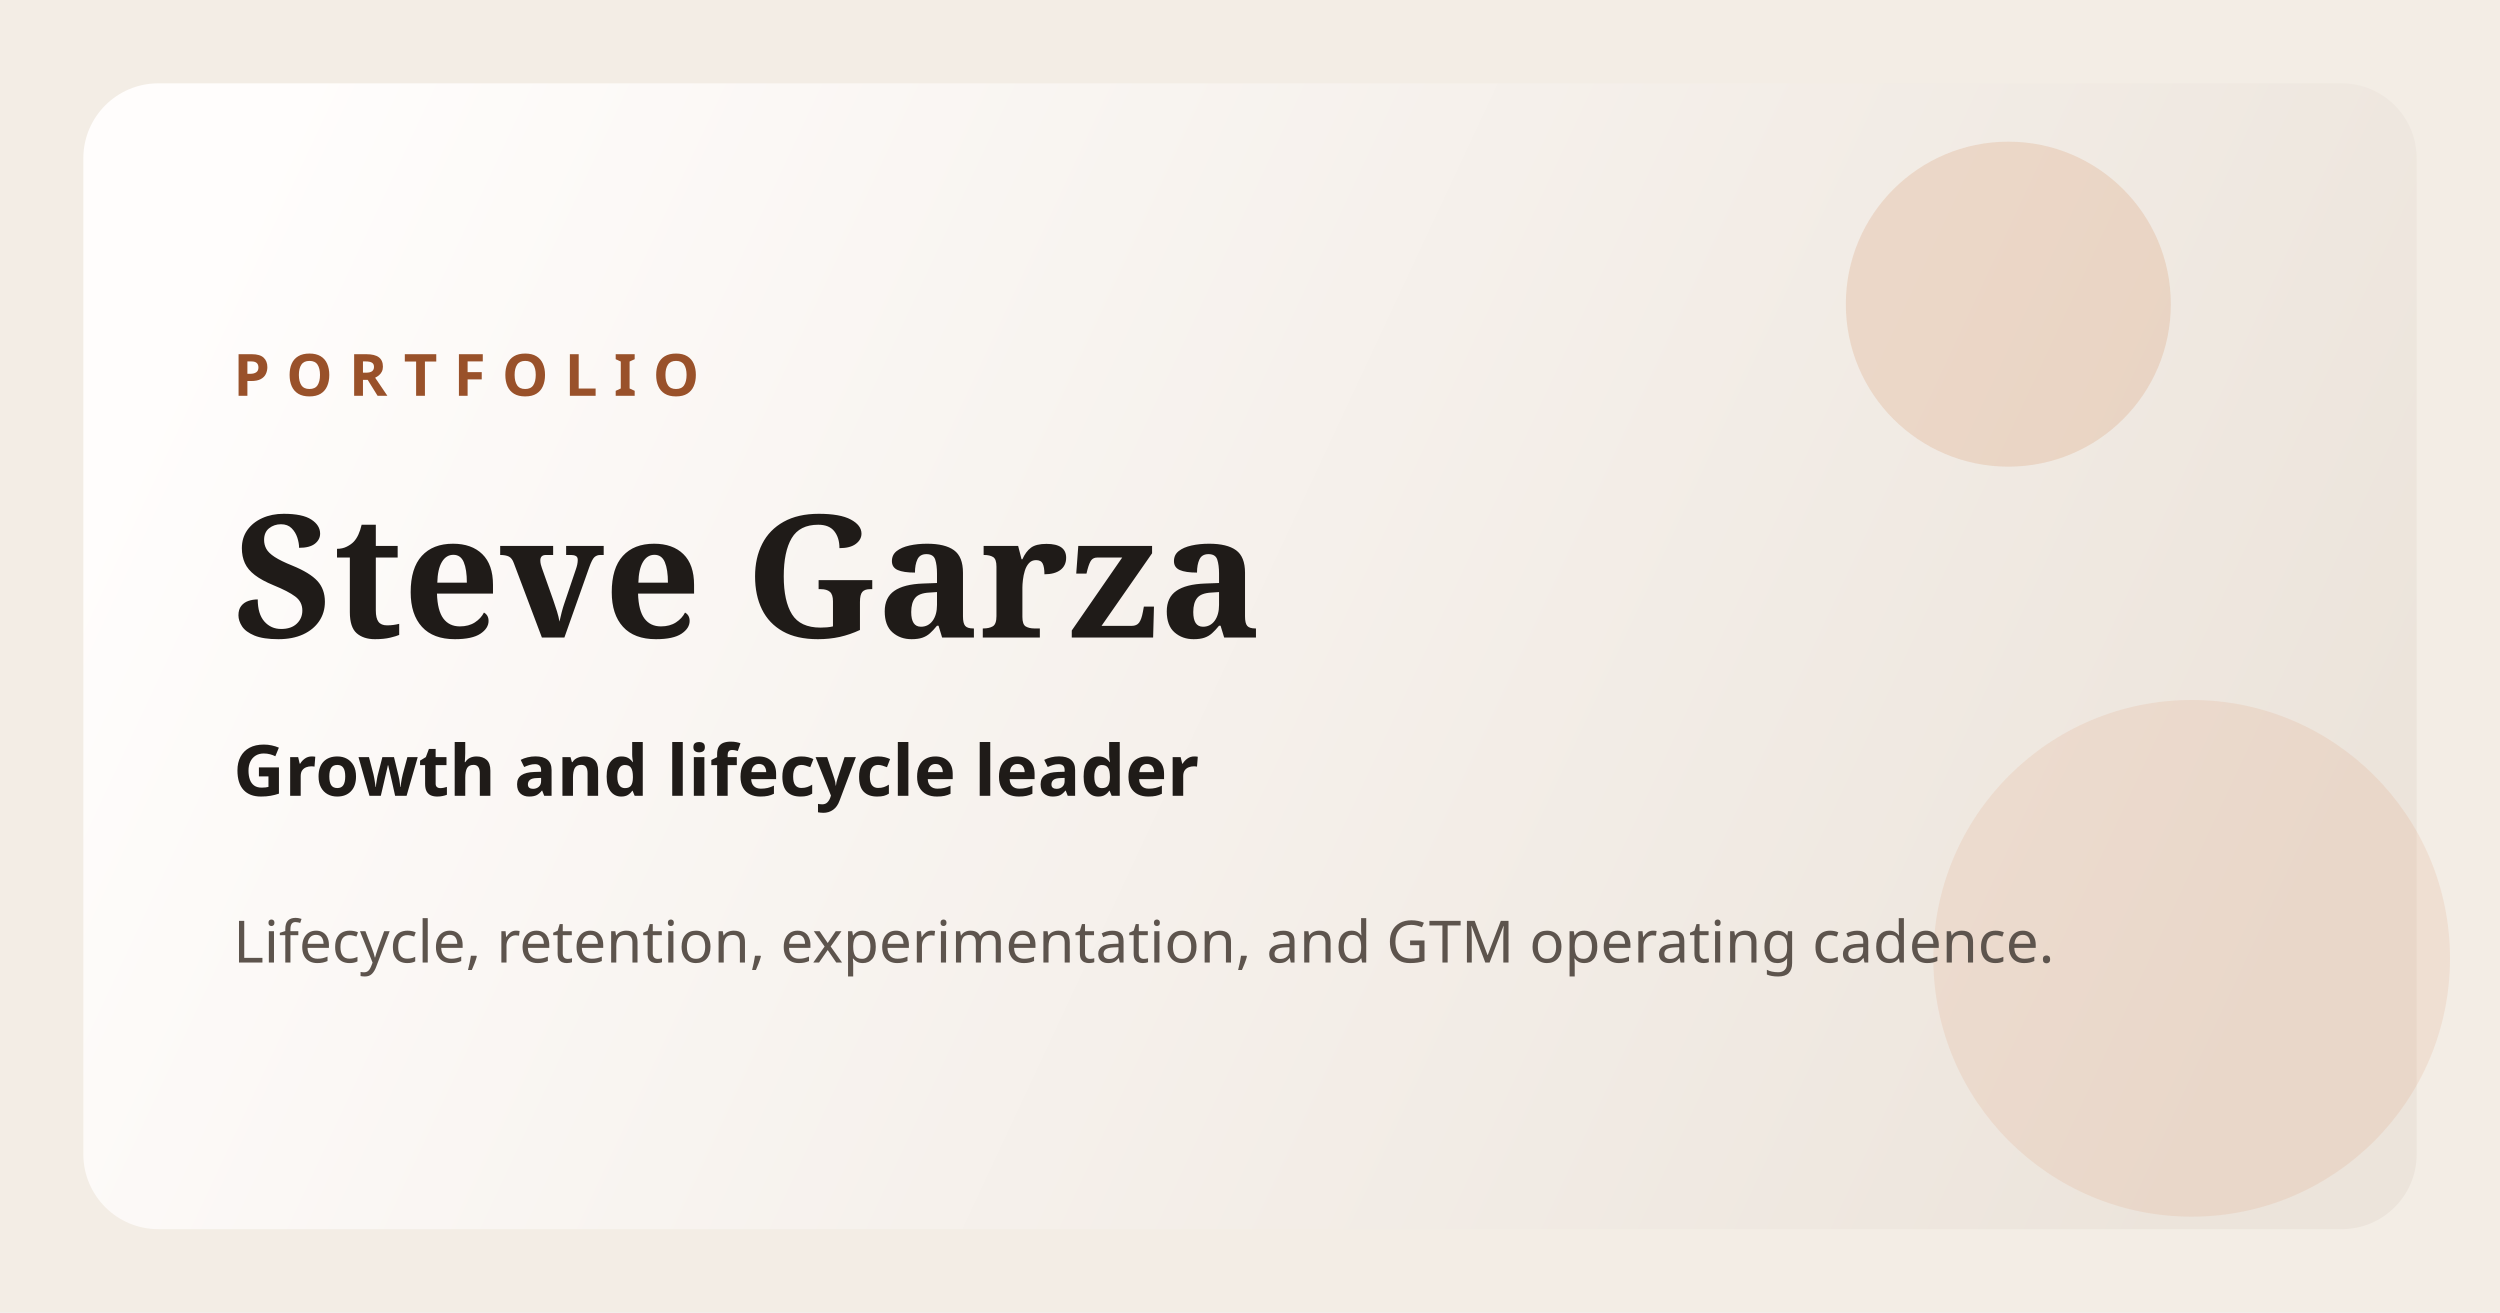
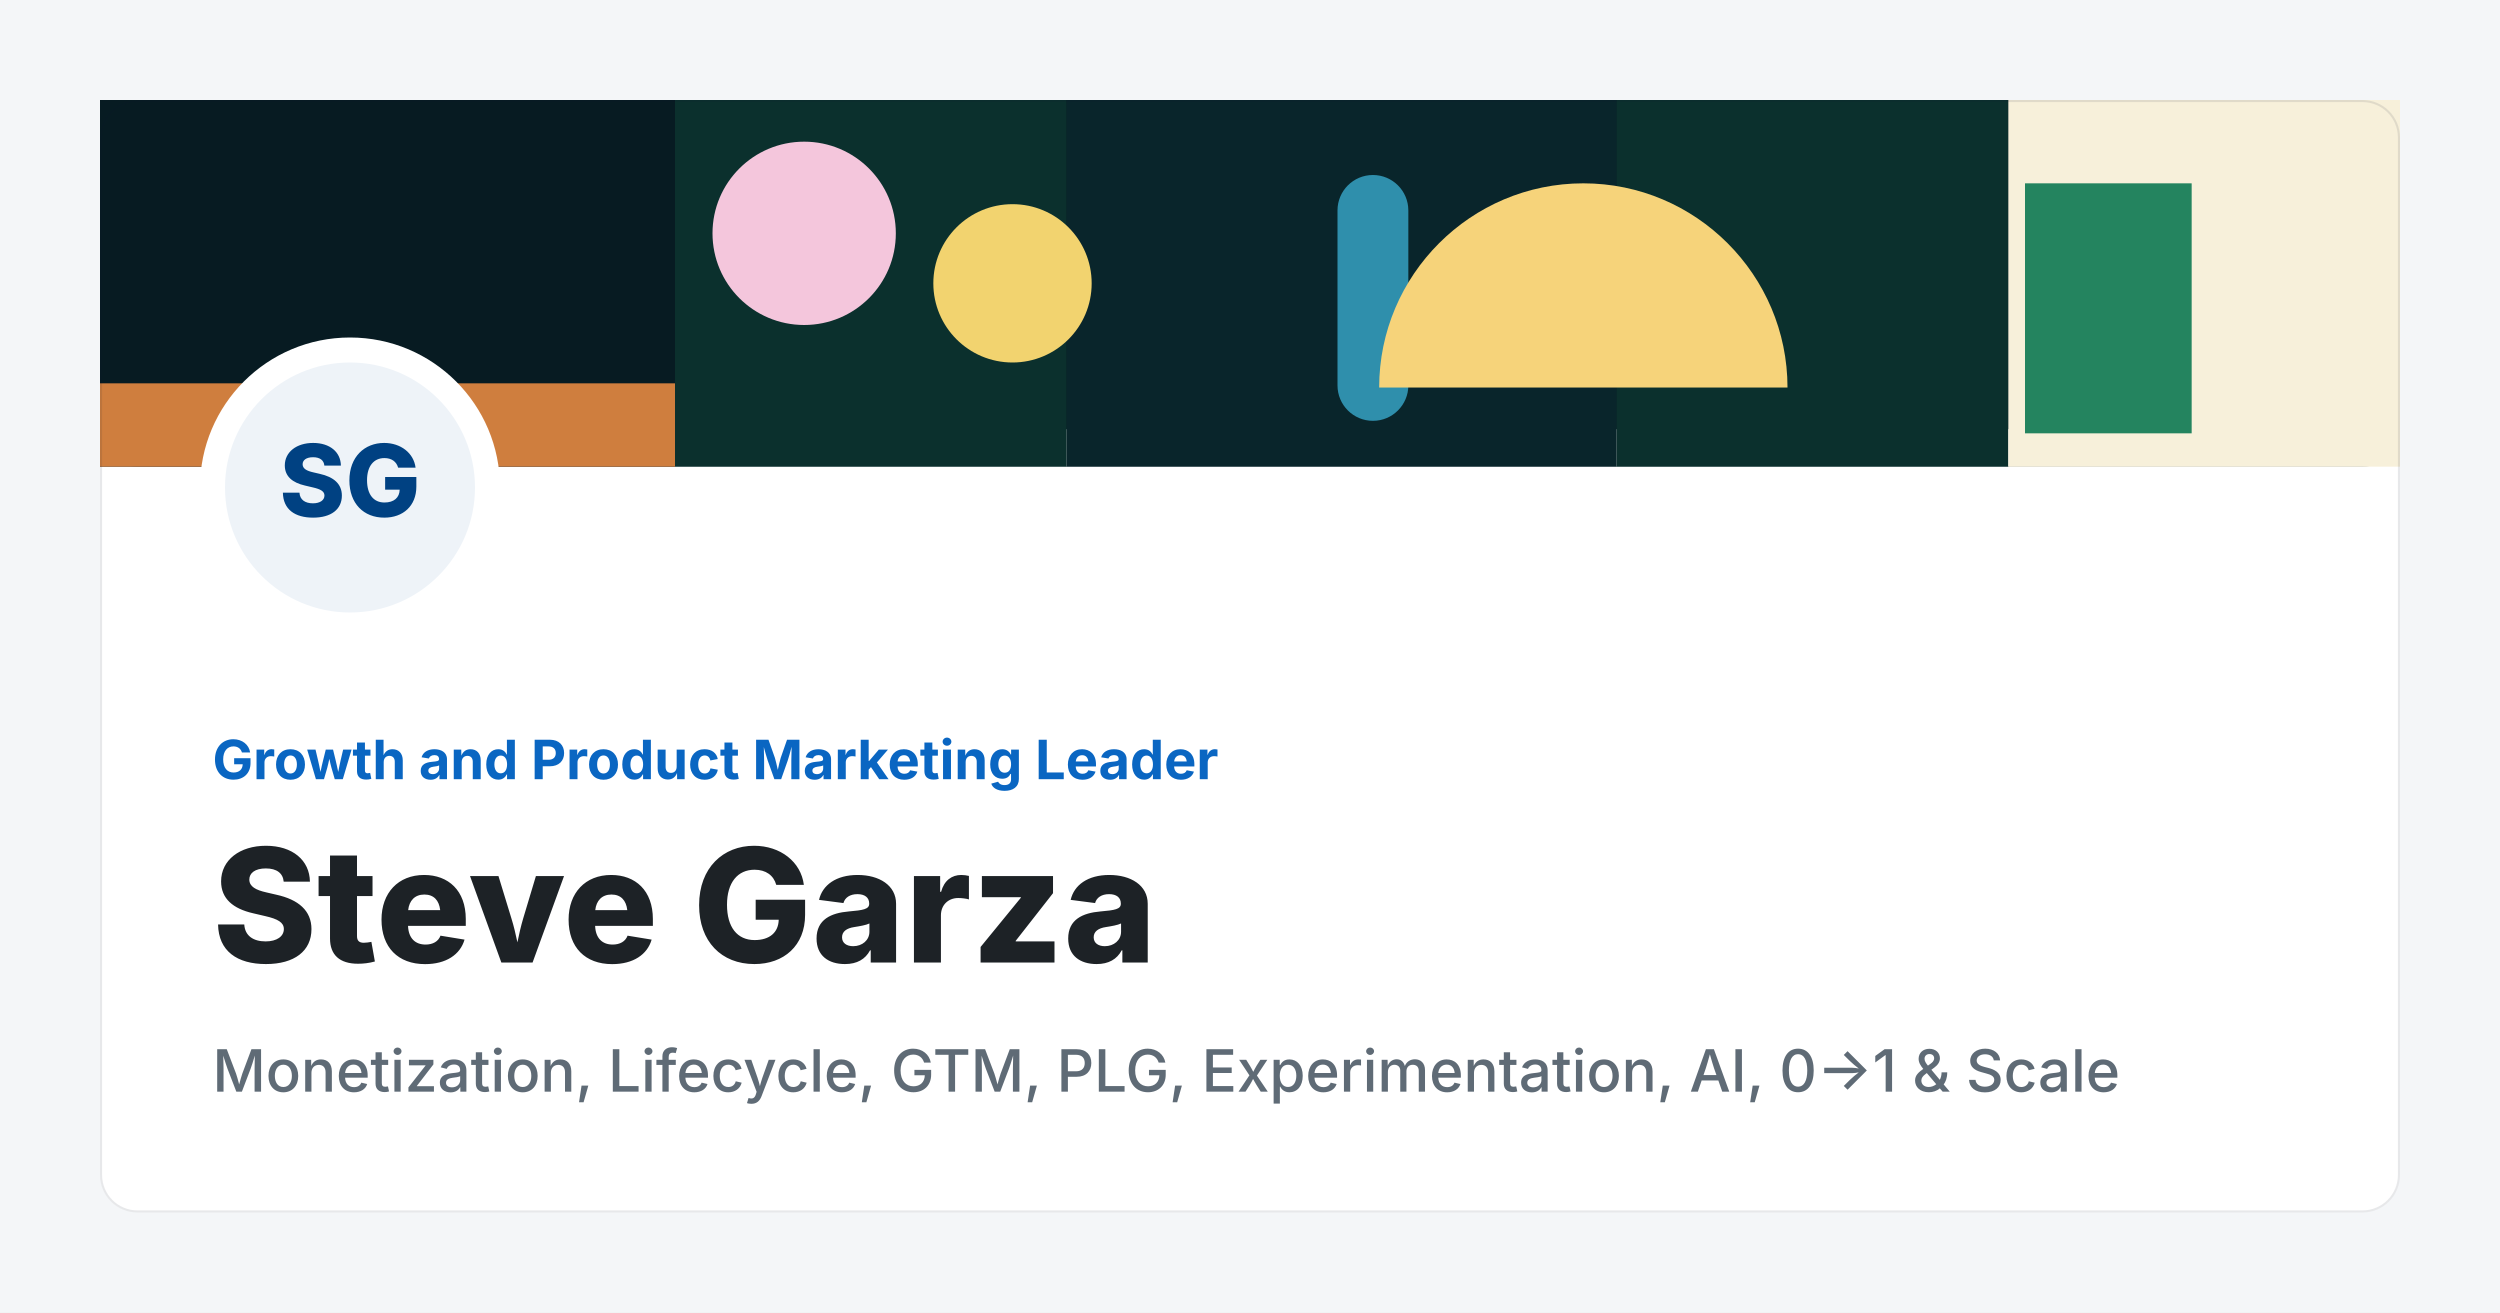
<svg xmlns="http://www.w3.org/2000/svg" width="1200" height="630" viewBox="0 0 1200 630" fill="none">
-   <rect width="1200" height="630" fill="#F3EDE5" />
-   <rect x="40" y="40" width="1120" height="550" rx="36" fill="url(#paint0_linear)" />
-   <circle cx="964" cy="146" r="78" fill="#D17B44" fill-opacity="0.18" />
-   <circle cx="1052" cy="460" r="124" fill="#D17B44" fill-opacity="0.12" />
-   <text x="112" y="190" fill="#99512A" font-family="Manrope, sans-serif" font-size="28" font-weight="700" letter-spacing="7.8">PORTFOLIO</text>
-   <text x="112" y="306" fill="#1F1B18" font-family="Fraunces, Georgia, serif" font-size="82" font-weight="700">Steve Garza</text>
-   <text x="112" y="382" fill="#1F1B18" font-family="Manrope, sans-serif" font-size="34" font-weight="600">Growth and lifecycle leader</text>
-   <text x="112" y="462" fill="#5D544D" font-family="Manrope, sans-serif" font-size="28">Lifecycle, retention, experimentation, and GTM operating cadence.</text>
-   <defs>
-     <linearGradient id="paint0_linear" x1="114" y1="96" x2="1064" y2="540" gradientUnits="userSpaceOnUse">
-       <stop stop-color="#FFFDFC" />
-       <stop offset="1" stop-color="#ECE4DB" />
-     </linearGradient>
-   </defs>
+   <rect width="1200" height="630" fill="#F4F6F8" />
+   <rect x="48" y="48" width="1104" height="534" rx="18" fill="#FFFFFF" />
+   <rect x="48" y="48" width="1104" height="176" rx="18" fill="#061B22" />
+   <path d="M48 206H1152V224H48V206Z" fill="#FFFFFF" fill-opacity="0.95" />
+   <rect x="48" y="48" width="276" height="176" fill="#071B22" />
+   <rect x="324" y="48" width="188" height="176" fill="#0B302D" />
+   <rect x="512" y="48" width="264" height="176" fill="#09252B" />
+   <rect x="776" y="48" width="188" height="176" fill="#0B302D" />
+   <rect x="964" y="48" width="188" height="176" fill="#F7F0DA" />
+   <path d="M48 184H324V224H48V184Z" fill="#CF7E3E" />
+   <circle cx="386" cy="112" r="44" fill="#F4C6DC" />
+   <circle cx="486" cy="136" r="38" fill="#F2D36F" />
+   <rect x="642" y="84" width="34" height="118" rx="17" fill="#2F8FAC" />
+   <path d="M760 88C814 88 858 132 858 186H662C662 132 706 88 760 88Z" fill="#F6D37A" />
+   <path d="M972 88H1052V208H972V88Z" fill="#24845F" />
+   <rect x="102" y="168" width="132" height="132" rx="66" fill="#EEF3F8" stroke="#FFFFFF" stroke-width="12" />
+   <text x="168" y="248" text-anchor="middle" fill="#004182" font-family="Inter, -apple-system, BlinkMacSystemFont, Segoe UI, sans-serif" font-size="48" font-weight="800">SG</text>
+   <text x="102" y="374" fill="#0A66C2" font-family="Inter, -apple-system, BlinkMacSystemFont, Segoe UI, sans-serif" font-size="26" font-weight="700">Growth and Product Marketing Leader</text>
+   <text x="102" y="462" fill="#1D2226" font-family="Inter, -apple-system, BlinkMacSystemFont, Segoe UI, sans-serif" font-size="76" font-weight="800">Steve Garza</text>
+   <text x="102" y="524" fill="#5F6B76" font-family="Inter, -apple-system, BlinkMacSystemFont, Segoe UI, sans-serif" font-size="28" font-weight="500">Monetization, Lifecycle, GTM, PLG, Experimentation, AI, 0→1 &amp; Scale</text>
+   <rect x="48.5" y="48.5" width="1103" height="533" rx="17.5" stroke="#0F172A" stroke-opacity="0.1" />
</svg>
